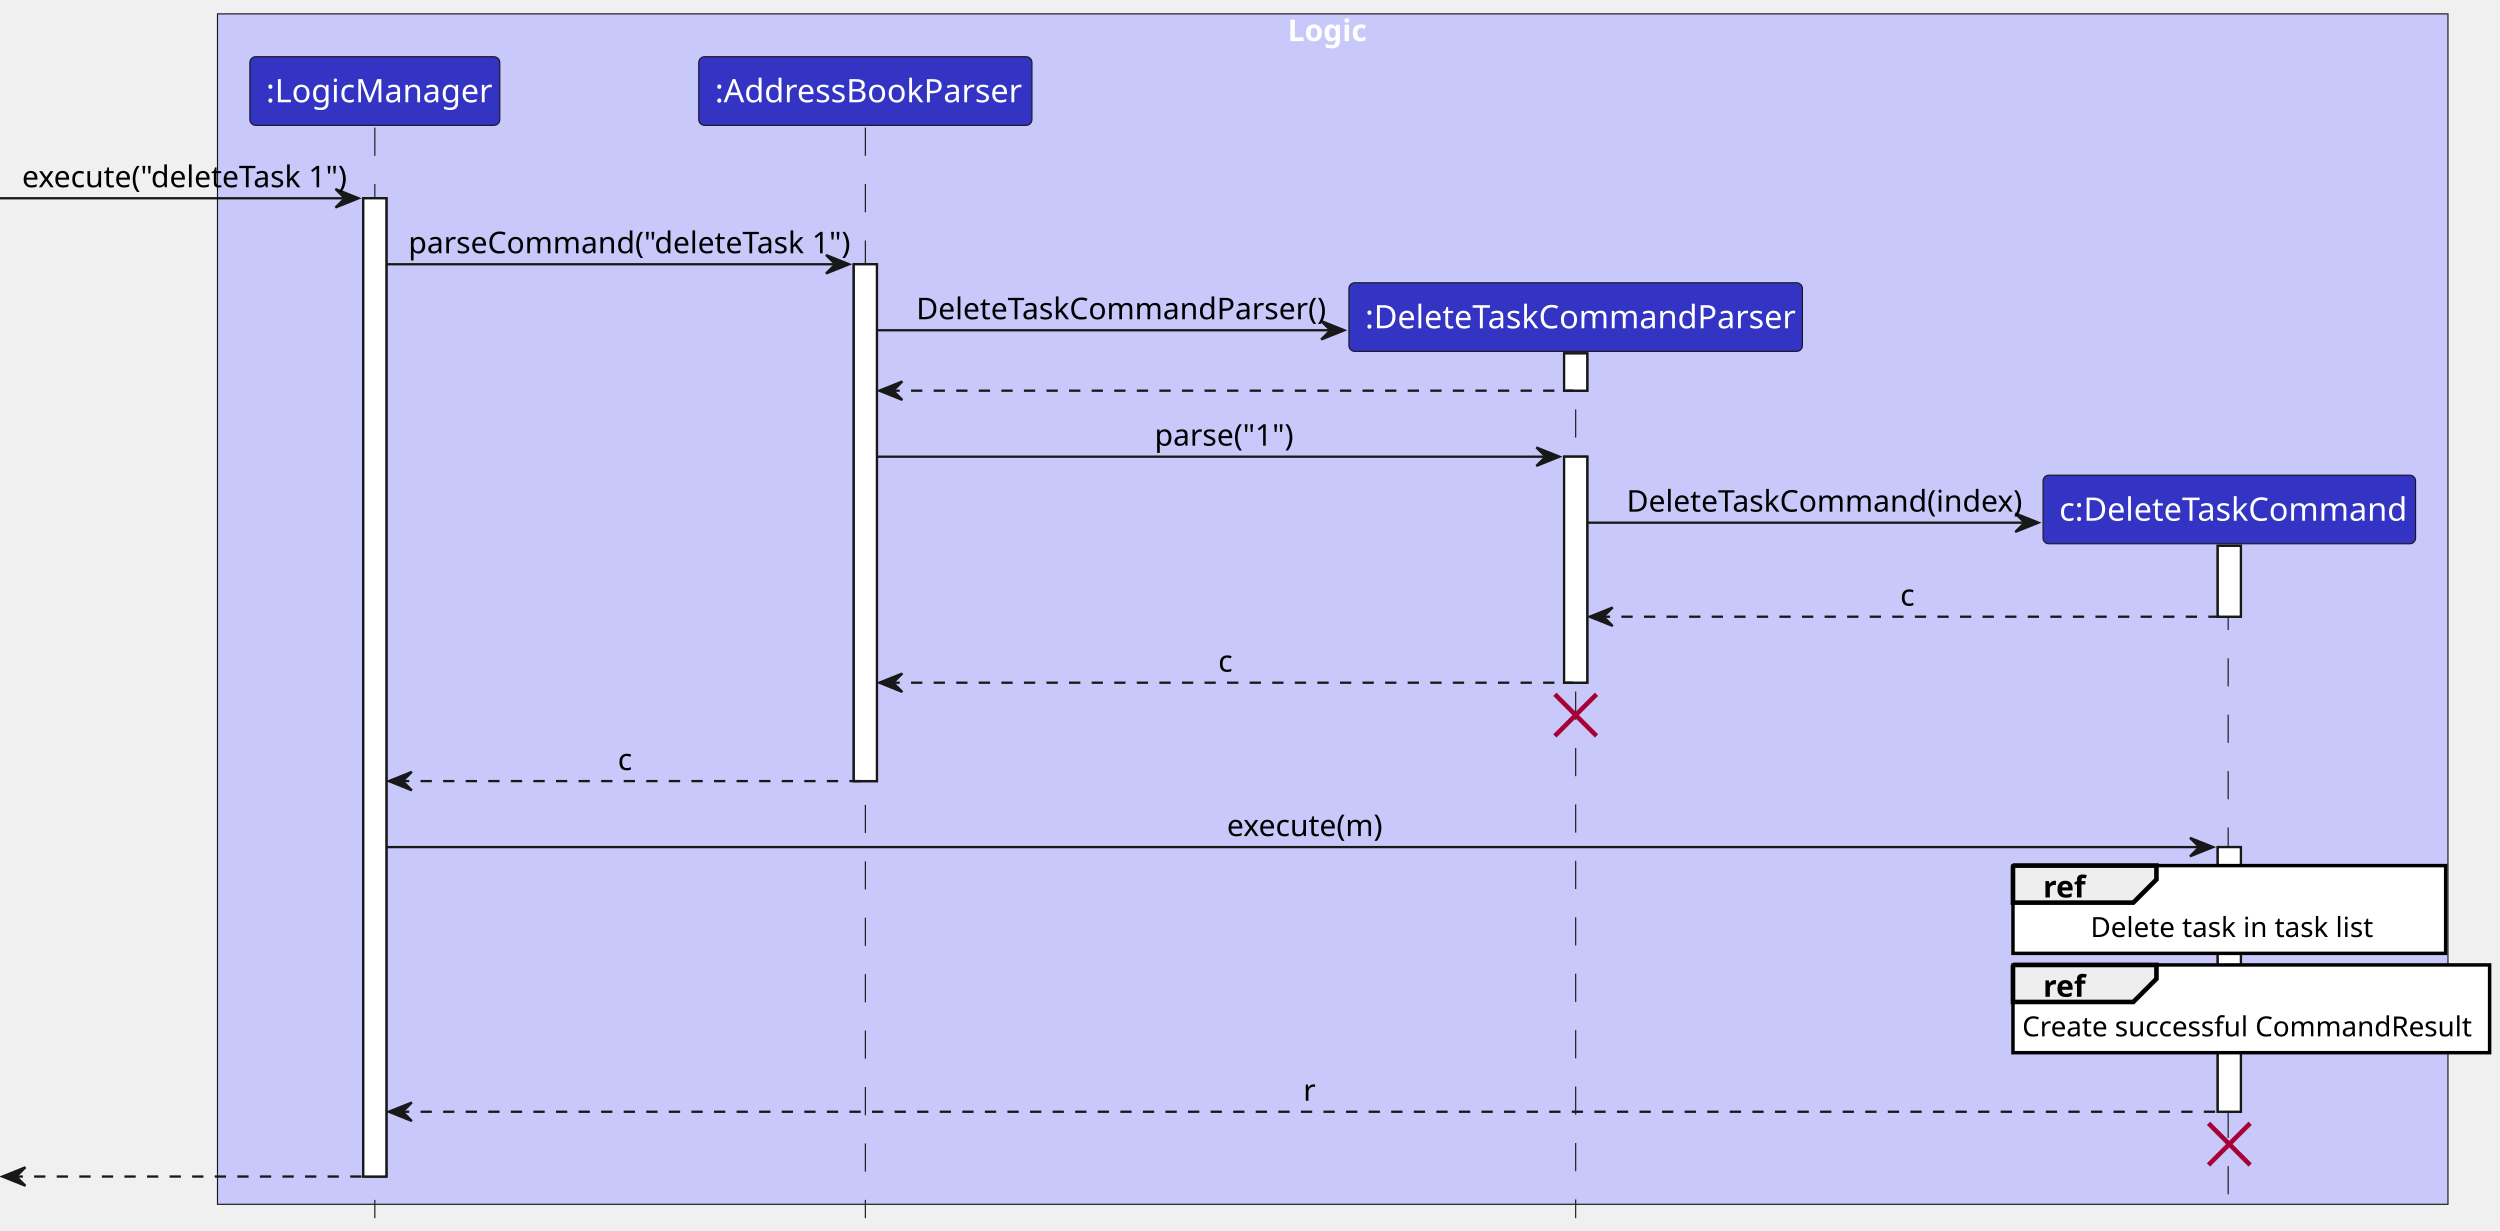
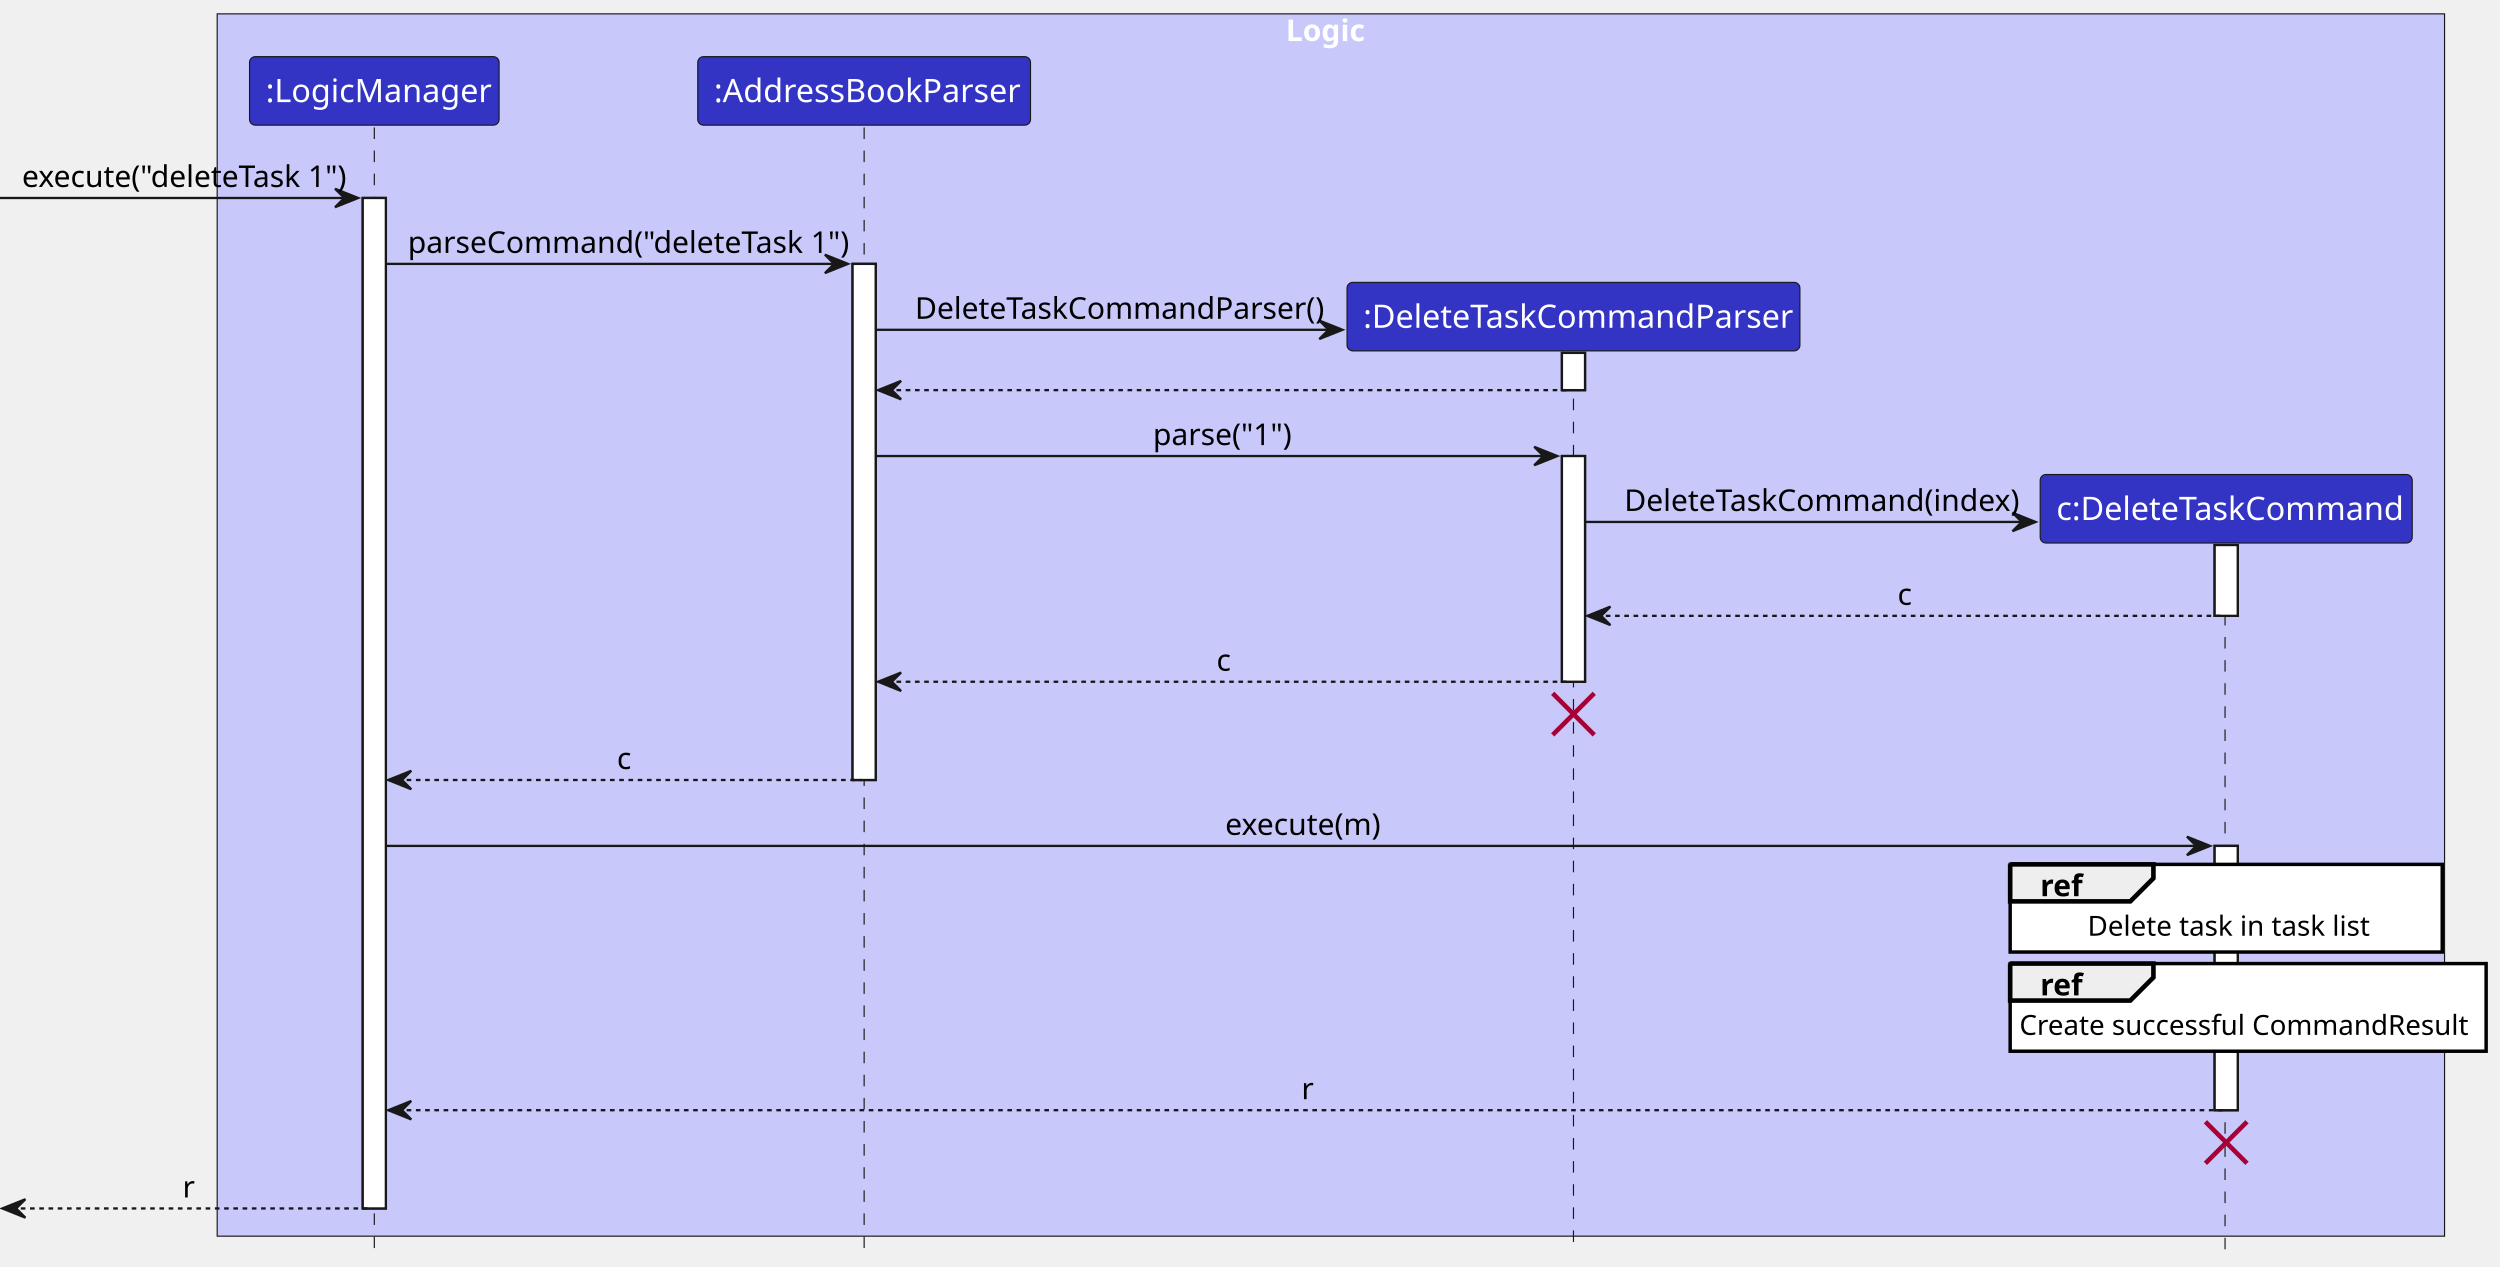
- <svg xmlns="http://www.w3.org/2000/svg" contentStyleType="text/css" height="218.53px" preserveAspectRatio="none" style="width:443px;height:218px;background:#FFFFFF;" version="1.1" viewBox="0 0 443 218" width="443.62px" zoomAndPan="magnify">
+ <svg xmlns="http://www.w3.org/2000/svg" contentStyleType="text/css" height="548px" preserveAspectRatio="none" style="width:1082px;height:548px;background:#FFFFFF;" version="1.1" viewBox="0 0 1082 548" width="1082px" zoomAndPan="magnify">
  <defs />
  <g>
-     <rect fill="#C8C8FA" height="210.942" style="stroke:#181818;stroke-width:0.205;" width="395.24" x="38.54" y="2.46" />
-     <text fill="#FFFFFF" font-family="sans-serif" font-size="5.33" font-weight="bold" lengthAdjust="spacing" textLength="14.35" x="228.165" y="7.285">Logic</text>
-     <rect fill="#FFFFFF" height="173.35" style="stroke:#181818;stroke-width:0.41;" width="4.1" x="64.37" y="35.132" />
-     <rect fill="#FFFFFF" height="91.584" style="stroke:#181818;stroke-width:0.41;" width="4.1" x="151.29" y="46.827" />
-     <rect fill="#FFFFFF" height="6.608" style="stroke:#181818;stroke-width:0.41;" width="4.1" x="277.16" y="62.621" />
-     <rect fill="#FFFFFF" height="40.052" style="stroke:#181818;stroke-width:0.41;" width="4.1" x="277.16" y="80.924" />
-     <rect fill="#FFFFFF" height="12.563" style="stroke:#181818;stroke-width:0.41;" width="4.1" x="392.985" y="96.718" />
-     <rect fill="#FFFFFF" height="46.897" style="stroke:#181818;stroke-width:0.41;" width="4.1" x="392.985" y="150.105" />
-     <line style="stroke:#181818;stroke-width:0.205;stroke-dasharray:5.0,5.0;" x1="66.42" x2="66.42" y1="22.617" y2="215.862" />
-     <line style="stroke:#181818;stroke-width:0.205;stroke-dasharray:5.0,5.0;" x1="153.34" x2="153.34" y1="22.617" y2="215.862" />
-     <line style="stroke:#181818;stroke-width:0.205;stroke-dasharray:5.0,5.0;" x1="279.21" x2="279.21" y1="62.538" y2="215.862" />
-     <line style="stroke:#181818;stroke-width:0.205;stroke-dasharray:5.0,5.0;" x1="394.83" x2="394.83" y1="96.635" y2="215.862" />
-     <rect fill="#3333C4" height="12.153" rx="1.025" ry="1.025" style="stroke:#181818;stroke-width:0.205;" width="44.28" x="44.28" y="10.055" />
-     <text fill="#FFFFFF" font-family="sans-serif" font-size="5.74" lengthAdjust="spacing" textLength="38.54" x="47.15" y="18.121">:LogicManager</text>
-     <rect fill="#3333C4" height="12.153" rx="1.025" ry="1.025" style="stroke:#181818;stroke-width:0.205;" width="59.04" x="123.82" y="10.055" />
-     <text fill="#FFFFFF" font-family="sans-serif" font-size="5.74" lengthAdjust="spacing" textLength="53.3" x="126.69" y="18.121">:AddressBookParser</text>
-     <rect fill="#FFFFFF" height="173.35" style="stroke:#181818;stroke-width:0.41;" width="4.1" x="64.37" y="35.132" />
-     <rect fill="#FFFFFF" height="91.584" style="stroke:#181818;stroke-width:0.41;" width="4.1" x="151.29" y="46.827" />
-     <rect fill="#FFFFFF" height="6.608" style="stroke:#181818;stroke-width:0.41;" width="4.1" x="277.16" y="62.621" />
-     <rect fill="#FFFFFF" height="40.052" style="stroke:#181818;stroke-width:0.41;" width="4.1" x="277.16" y="80.924" />
-     <rect fill="#FFFFFF" height="12.563" style="stroke:#181818;stroke-width:0.41;" width="4.1" x="392.985" y="96.718" />
-     <rect fill="#FFFFFF" height="46.897" style="stroke:#181818;stroke-width:0.41;" width="4.1" x="392.985" y="150.105" />
-     <polygon fill="#181818" points="59.45,33.492,63.55,35.132,59.45,36.772,61.09,35.132" style="stroke:#181818;stroke-width:0.41;" />
-     <line style="stroke:#181818;stroke-width:0.41;" x1="0" x2="61.91" y1="35.132" y2="35.132" />
-     <text fill="#000000" font-family="sans-serif" font-size="5.33" lengthAdjust="spacing" textLength="56.58" x="3.895" y="33.182">execute("deleteTask 1")</text>
-     <polygon fill="#181818" points="146.37,45.187,150.47,46.827,146.37,48.467,148.01,46.827" style="stroke:#181818;stroke-width:0.41;" />
-     <line style="stroke:#181818;stroke-width:0.41;" x1="68.47" x2="148.83" y1="46.827" y2="46.827" />
-     <text fill="#000000" font-family="sans-serif" font-size="5.33" lengthAdjust="spacing" textLength="75.03" x="72.365" y="44.877">parseCommand("deleteTask 1")</text>
-     <polygon fill="#181818" points="234.11,56.881,238.21,58.521,234.11,60.161,235.75,58.521" style="stroke:#181818;stroke-width:0.41;" />
-     <line style="stroke:#181818;stroke-width:0.41;" x1="155.39" x2="236.57" y1="58.521" y2="58.521" />
-     <text fill="#000000" font-family="sans-serif" font-size="5.33" lengthAdjust="spacing" textLength="69.7" x="162.36" y="56.572">DeleteTaskCommandParser()</text>
-     <rect fill="#3333C4" height="12.153" rx="1.025" ry="1.025" style="stroke:#181818;stroke-width:0.205;" width="80.36" x="239.03" y="50.106" />
-     <text fill="#FFFFFF" font-family="sans-serif" font-size="5.74" lengthAdjust="spacing" textLength="74.62" x="241.9" y="58.173">:DeleteTaskCommandParser</text>
-     <polygon fill="#181818" points="159.9,67.589,155.8,69.229,159.9,70.869,158.26,69.229" style="stroke:#181818;stroke-width:0.41;" />
-     <line style="stroke:#181818;stroke-width:0.41;stroke-dasharray:2.0,2.0;" x1="157.44" x2="278.8" y1="69.229" y2="69.229" />
-     <polygon fill="#181818" points="272.24,79.284,276.34,80.924,272.24,82.564,273.88,80.924" style="stroke:#181818;stroke-width:0.41;" />
-     <line style="stroke:#181818;stroke-width:0.41;" x1="155.39" x2="274.7" y1="80.924" y2="80.924" />
-     <text fill="#000000" font-family="sans-serif" font-size="5.33" lengthAdjust="spacing" textLength="23.37" x="204.59" y="78.974">parse("1")</text>
-     <polygon fill="#181818" points="357.11,90.978,361.21,92.618,357.11,94.258,358.75,92.618" style="stroke:#181818;stroke-width:0.41;" />
-     <line style="stroke:#181818;stroke-width:0.41;" x1="281.26" x2="359.57" y1="92.618" y2="92.618" />
-     <text fill="#000000" font-family="sans-serif" font-size="5.33" lengthAdjust="spacing" textLength="66.83" x="288.23" y="90.669">DeleteTaskCommand(index)</text>
-     <rect fill="#3333C4" height="12.153" rx="1.025" ry="1.025" style="stroke:#181818;stroke-width:0.205;" width="66.01" x="362.03" y="84.204" />
-     <text fill="#FFFFFF" font-family="sans-serif" font-size="5.74" lengthAdjust="spacing" textLength="60.27" x="364.9" y="92.27">c:DeleteTaskCommand</text>
-     <polygon fill="#181818" points="285.77,107.641,281.67,109.281,285.77,110.921,284.13,109.281" style="stroke:#181818;stroke-width:0.41;" />
-     <line style="stroke:#181818;stroke-width:0.41;stroke-dasharray:2.0,2.0;" x1="283.31" x2="394.625" y1="109.281" y2="109.281" />
-     <text fill="#000000" font-family="sans-serif" font-size="5.33" lengthAdjust="spacing" textLength="2.87" x="336.712" y="107.332">c</text>
-     <polygon fill="#181818" points="159.9,119.336,155.8,120.976,159.9,122.616,158.26,120.976" style="stroke:#181818;stroke-width:0.41;" />
-     <line style="stroke:#181818;stroke-width:0.41;stroke-dasharray:2.0,2.0;" x1="157.44" x2="278.8" y1="120.976" y2="120.976" />
-     <text fill="#000000" font-family="sans-serif" font-size="5.33" lengthAdjust="spacing" textLength="2.87" x="215.865" y="119.026">c</text>
-     <line style="stroke:#A80036;stroke-width:0.82;" x1="275.52" x2="282.9" y1="123.026" y2="130.406" />
-     <line style="stroke:#A80036;stroke-width:0.82;" x1="275.52" x2="282.9" y1="130.406" y2="123.026" />
-     <polygon fill="#181818" points="72.98,136.77,68.88,138.41,72.98,140.05,71.34,138.41" style="stroke:#181818;stroke-width:0.41;" />
-     <line style="stroke:#181818;stroke-width:0.41;stroke-dasharray:2.0,2.0;" x1="70.52" x2="152.93" y1="138.41" y2="138.41" />
-     <text fill="#000000" font-family="sans-serif" font-size="5.33" lengthAdjust="spacing" textLength="2.87" x="109.47" y="136.461">c</text>
-     <polygon fill="#181818" points="388.065,148.465,392.165,150.105,388.065,151.745,389.705,150.105" style="stroke:#181818;stroke-width:0.41;" />
-     <line style="stroke:#181818;stroke-width:0.41;" x1="68.47" x2="390.525" y1="150.105" y2="150.105" />
-     <text fill="#000000" font-family="sans-serif" font-size="5.33" lengthAdjust="spacing" textLength="26.65" x="217.403" y="148.155">execute(m)</text>
-     <rect fill="#FFFFFF" height="15.551" style="stroke:#000000;stroke-width:0.615;" width="76.67" x="356.7" y="153.385" />
-     <path d="M356.7,153.385 L382.12,153.385 L382.12,155.845 L378.02,159.945 L356.7,159.945 L356.7,153.385 " fill="#EEEEEE" style="stroke:#000000;stroke-width:0.82;" />
-     <text fill="#000000" font-family="sans-serif" font-size="5.33" font-weight="bold" lengthAdjust="spacing" textLength="6.97" x="362.03" y="159.03">ref</text>
-     <text fill="#000000" font-family="sans-serif" font-size="4.92" lengthAdjust="spacing" textLength="49.2" x="370.435" y="166.039">Delete task in task list</text>
-     <rect fill="#FFFFFF" height="15.551" style="stroke:#000000;stroke-width:0.615;" width="84.46" x="356.7" y="170.986" />
-     <path d="M356.7,170.986 L382.12,170.986 L382.12,173.446 L378.02,177.546 L356.7,177.546 L356.7,170.986 " fill="#EEEEEE" style="stroke:#000000;stroke-width:0.82;" />
-     <text fill="#000000" font-family="sans-serif" font-size="5.33" font-weight="bold" lengthAdjust="spacing" textLength="6.97" x="362.03" y="176.631">ref</text>
-     <text fill="#000000" font-family="sans-serif" font-size="4.92" lengthAdjust="spacing" textLength="81.18" x="358.34" y="183.64">Create successful CommandResult</text>
-     <polygon fill="#181818" points="72.98,195.362,68.88,197.002,72.98,198.642,71.34,197.002" style="stroke:#181818;stroke-width:0.41;" />
-     <line style="stroke:#181818;stroke-width:0.41;stroke-dasharray:2.0,2.0;" x1="70.52" x2="394.625" y1="197.002" y2="197.002" />
-     <text fill="#000000" font-family="sans-serif" font-size="5.33" lengthAdjust="spacing" textLength="1.64" x="230.933" y="195.052">r</text>
-     <line style="stroke:#A80036;stroke-width:0.82;" x1="391.345" x2="398.725" y1="199.052" y2="206.432" />
-     <line style="stroke:#A80036;stroke-width:0.82;" x1="391.345" x2="398.725" y1="206.432" y2="199.052" />
-     <polygon fill="#181818" points="4.51,206.842,0.41,208.482,4.51,210.122,2.87,208.482" style="stroke:#181818;stroke-width:0.41;" />
-     <line style="stroke:#181818;stroke-width:0.41;stroke-dasharray:2.0,2.0;" x1="2.05" x2="66.01" y1="208.482" y2="208.482" />
+     <rect fill="#C8C8FA" height="529.016" style="stroke:#181818;stroke-width:0.5;" width="964" x="94" y="6" />
+     <text fill="#FFFFFF" font-family="sans-serif" font-size="13" font-weight="bold" lengthAdjust="spacing" textLength="35" x="556.5" y="17.769">Logic</text>
+     <rect fill="#FFFFFF" height="437.328" style="stroke:#181818;stroke-width:1.0;" width="10" x="157" y="85.688" />
+     <rect fill="#FFFFFF" height="223.375" style="stroke:#181818;stroke-width:1.0;" width="10" x="369" y="114.211" />
+     <rect fill="#FFFFFF" height="16.117" style="stroke:#181818;stroke-width:1.0;" width="10" x="676" y="152.734" />
+     <rect fill="#FFFFFF" height="97.688" style="stroke:#181818;stroke-width:1.0;" width="10" x="676" y="197.375" />
+     <rect fill="#FFFFFF" height="30.641" style="stroke:#181818;stroke-width:1.0;" width="10" x="958.5" y="235.898" />
+     <rect fill="#FFFFFF" height="114.383" style="stroke:#181818;stroke-width:1.0;" width="10" x="958.5" y="366.109" />
+     <line style="stroke:#181818;stroke-width:0.5;stroke-dasharray:5.0,5.0;" x1="162" x2="162" y1="55.164" y2="541.016" />
+     <line style="stroke:#181818;stroke-width:0.5;stroke-dasharray:5.0,5.0;" x1="374" x2="374" y1="55.164" y2="541.016" />
+     <line style="stroke:#181818;stroke-width:0.5;stroke-dasharray:5.0,5.0;" x1="681" x2="681" y1="152.531" y2="541.016" />
+     <line style="stroke:#181818;stroke-width:0.5;stroke-dasharray:5.0,5.0;" x1="963" x2="963" y1="235.695" y2="541.016" />
+     <rect fill="#3333C4" height="29.641" rx="2.5" ry="2.5" style="stroke:#181818;stroke-width:0.5;" width="108" x="108" y="24.523" />
+     <text fill="#FFFFFF" font-family="sans-serif" font-size="14" lengthAdjust="spacing" textLength="94" x="115" y="44.197">:LogicManager</text>
+     <rect fill="#3333C4" height="29.641" rx="2.5" ry="2.5" style="stroke:#181818;stroke-width:0.5;" width="144" x="302" y="24.523" />
+     <text fill="#FFFFFF" font-family="sans-serif" font-size="14" lengthAdjust="spacing" textLength="130" x="309" y="44.197">:AddressBookParser</text>
+     <rect fill="#FFFFFF" height="437.328" style="stroke:#181818;stroke-width:1.0;" width="10" x="157" y="85.688" />
+     <rect fill="#FFFFFF" height="223.375" style="stroke:#181818;stroke-width:1.0;" width="10" x="369" y="114.211" />
+     <rect fill="#FFFFFF" height="16.117" style="stroke:#181818;stroke-width:1.0;" width="10" x="676" y="152.734" />
+     <rect fill="#FFFFFF" height="97.688" style="stroke:#181818;stroke-width:1.0;" width="10" x="676" y="197.375" />
+     <rect fill="#FFFFFF" height="30.641" style="stroke:#181818;stroke-width:1.0;" width="10" x="958.5" y="235.898" />
+     <rect fill="#FFFFFF" height="114.383" style="stroke:#181818;stroke-width:1.0;" width="10" x="958.5" y="366.109" />
+     <polygon fill="#181818" points="145,81.688,155,85.688,145,89.688,149,85.688" style="stroke:#181818;stroke-width:1.0;" />
+     <line style="stroke:#181818;stroke-width:1.0;" x1="0" x2="151" y1="85.688" y2="85.688" />
+     <text fill="#000000" font-family="sans-serif" font-size="13" lengthAdjust="spacing" textLength="138" x="9.5" y="80.933">execute("deleteTask 1")</text>
+     <polygon fill="#181818" points="357,110.211,367,114.211,357,118.211,361,114.211" style="stroke:#181818;stroke-width:1.0;" />
+     <line style="stroke:#181818;stroke-width:1.0;" x1="167" x2="363" y1="114.211" y2="114.211" />
+     <text fill="#000000" font-family="sans-serif" font-size="13" lengthAdjust="spacing" textLength="183" x="176.5" y="109.456">parseCommand("deleteTask 1")</text>
+     <polygon fill="#181818" points="571,138.734,581,142.734,571,146.734,575,142.734" style="stroke:#181818;stroke-width:1.0;" />
+     <line style="stroke:#181818;stroke-width:1.0;" x1="379" x2="577" y1="142.734" y2="142.734" />
+     <text fill="#000000" font-family="sans-serif" font-size="13" lengthAdjust="spacing" textLength="170" x="396" y="137.98">DeleteTaskCommandParser()</text>
+     <rect fill="#3333C4" height="29.641" rx="2.5" ry="2.5" style="stroke:#181818;stroke-width:0.5;" width="196" x="583" y="122.211" />
+     <text fill="#FFFFFF" font-family="sans-serif" font-size="14" lengthAdjust="spacing" textLength="182" x="590" y="141.885">:DeleteTaskCommandParser</text>
+     <polygon fill="#181818" points="390,164.852,380,168.852,390,172.852,386,168.852" style="stroke:#181818;stroke-width:1.0;" />
+     <line style="stroke:#181818;stroke-width:1.0;stroke-dasharray:2.0,2.0;" x1="384" x2="680" y1="168.852" y2="168.852" />
+     <polygon fill="#181818" points="664,193.375,674,197.375,664,201.375,668,197.375" style="stroke:#181818;stroke-width:1.0;" />
+     <line style="stroke:#181818;stroke-width:1.0;" x1="379" x2="670" y1="197.375" y2="197.375" />
+     <text fill="#000000" font-family="sans-serif" font-size="13" lengthAdjust="spacing" textLength="57" x="499" y="192.62">parse("1")</text>
+     <polygon fill="#181818" points="871,221.898,881,225.898,871,229.898,875,225.898" style="stroke:#181818;stroke-width:1.0;" />
+     <line style="stroke:#181818;stroke-width:1.0;" x1="686" x2="877" y1="225.898" y2="225.898" />
+     <text fill="#000000" font-family="sans-serif" font-size="13" lengthAdjust="spacing" textLength="163" x="703" y="221.144">DeleteTaskCommand(index)</text>
+     <rect fill="#3333C4" height="29.641" rx="2.5" ry="2.5" style="stroke:#181818;stroke-width:0.5;" width="161" x="883" y="205.375" />
+     <text fill="#FFFFFF" font-family="sans-serif" font-size="14" lengthAdjust="spacing" textLength="147" x="890" y="225.049">c:DeleteTaskCommand</text>
+     <polygon fill="#181818" points="697,262.539,687,266.539,697,270.539,693,266.539" style="stroke:#181818;stroke-width:1.0;" />
+     <line style="stroke:#181818;stroke-width:1.0;stroke-dasharray:2.0,2.0;" x1="691" x2="962.5" y1="266.539" y2="266.539" />
+     <text fill="#000000" font-family="sans-serif" font-size="13" lengthAdjust="spacing" textLength="7" x="821.25" y="261.784">c</text>
+     <polygon fill="#181818" points="390,291.062,380,295.062,390,299.062,386,295.062" style="stroke:#181818;stroke-width:1.0;" />
+     <line style="stroke:#181818;stroke-width:1.0;stroke-dasharray:2.0,2.0;" x1="384" x2="680" y1="295.062" y2="295.062" />
+     <text fill="#000000" font-family="sans-serif" font-size="13" lengthAdjust="spacing" textLength="7" x="526.5" y="290.308">c</text>
+     <line style="stroke:#A80036;stroke-width:2.0;" x1="672" x2="690" y1="300.062" y2="318.062" />
+     <line style="stroke:#A80036;stroke-width:2.0;" x1="672" x2="690" y1="318.062" y2="300.062" />
+     <polygon fill="#181818" points="178,333.586,168,337.586,178,341.586,174,337.586" style="stroke:#181818;stroke-width:1.0;" />
+     <line style="stroke:#181818;stroke-width:1.0;stroke-dasharray:2.0,2.0;" x1="172" x2="373" y1="337.586" y2="337.586" />
+     <text fill="#000000" font-family="sans-serif" font-size="13" lengthAdjust="spacing" textLength="7" x="267" y="332.831">c</text>
+     <polygon fill="#181818" points="946.5,362.109,956.5,366.109,946.5,370.109,950.5,366.109" style="stroke:#181818;stroke-width:1.0;" />
+     <line style="stroke:#181818;stroke-width:1.0;" x1="167" x2="952.5" y1="366.109" y2="366.109" />
+     <text fill="#000000" font-family="sans-serif" font-size="13" lengthAdjust="spacing" textLength="65" x="530.25" y="361.354">execute(m)</text>
+     <rect fill="#FFFFFF" height="37.93" style="stroke:#000000;stroke-width:1.5;" width="187" x="870" y="374.109" />
+     <path d="M870,374.109 L932,374.109 L932,380.109 L922,390.109 L870,390.109 L870,374.109 " fill="#EEEEEE" style="stroke:#000000;stroke-width:2.0;" />
+     <text fill="#000000" font-family="sans-serif" font-size="13" font-weight="bold" lengthAdjust="spacing" textLength="17" x="883" y="387.878">ref</text>
+     <text fill="#000000" font-family="sans-serif" font-size="12" lengthAdjust="spacing" textLength="120" x="903.5" y="404.973">Delete task in task list</text>
+     <rect fill="#FFFFFF" height="37.93" style="stroke:#000000;stroke-width:1.5;" width="206" x="870" y="417.039" />
+     <path d="M870,417.039 L932,417.039 L932,423.039 L922,433.039 L870,433.039 L870,417.039 " fill="#EEEEEE" style="stroke:#000000;stroke-width:2.0;" />
+     <text fill="#000000" font-family="sans-serif" font-size="13" font-weight="bold" lengthAdjust="spacing" textLength="17" x="883" y="430.808">ref</text>
+     <text fill="#000000" font-family="sans-serif" font-size="12" lengthAdjust="spacing" textLength="198" x="874" y="447.902">Create successful CommandResult</text>
+     <polygon fill="#181818" points="178,476.492,168,480.492,178,484.492,174,480.492" style="stroke:#181818;stroke-width:1.0;" />
+     <line style="stroke:#181818;stroke-width:1.0;stroke-dasharray:2.0,2.0;" x1="172" x2="962.5" y1="480.492" y2="480.492" />
+     <text fill="#000000" font-family="sans-serif" font-size="13" lengthAdjust="spacing" textLength="4" x="563.25" y="475.737">r</text>
+     <line style="stroke:#A80036;stroke-width:2.0;" x1="954.5" x2="972.5" y1="485.492" y2="503.492" />
+     <line style="stroke:#A80036;stroke-width:2.0;" x1="954.5" x2="972.5" y1="503.492" y2="485.492" />
+     <polygon fill="#181818" points="11,519.016,1,523.016,11,527.016,7,523.016" style="stroke:#181818;stroke-width:1.0;" />
+     <line style="stroke:#181818;stroke-width:1.0;stroke-dasharray:2.0,2.0;" x1="5" x2="161" y1="523.016" y2="523.016" />
+     <text fill="#000000" font-family="sans-serif" font-size="13" lengthAdjust="spacing" textLength="4" x="79" y="518.261">r</text>
  </g>
</svg>
